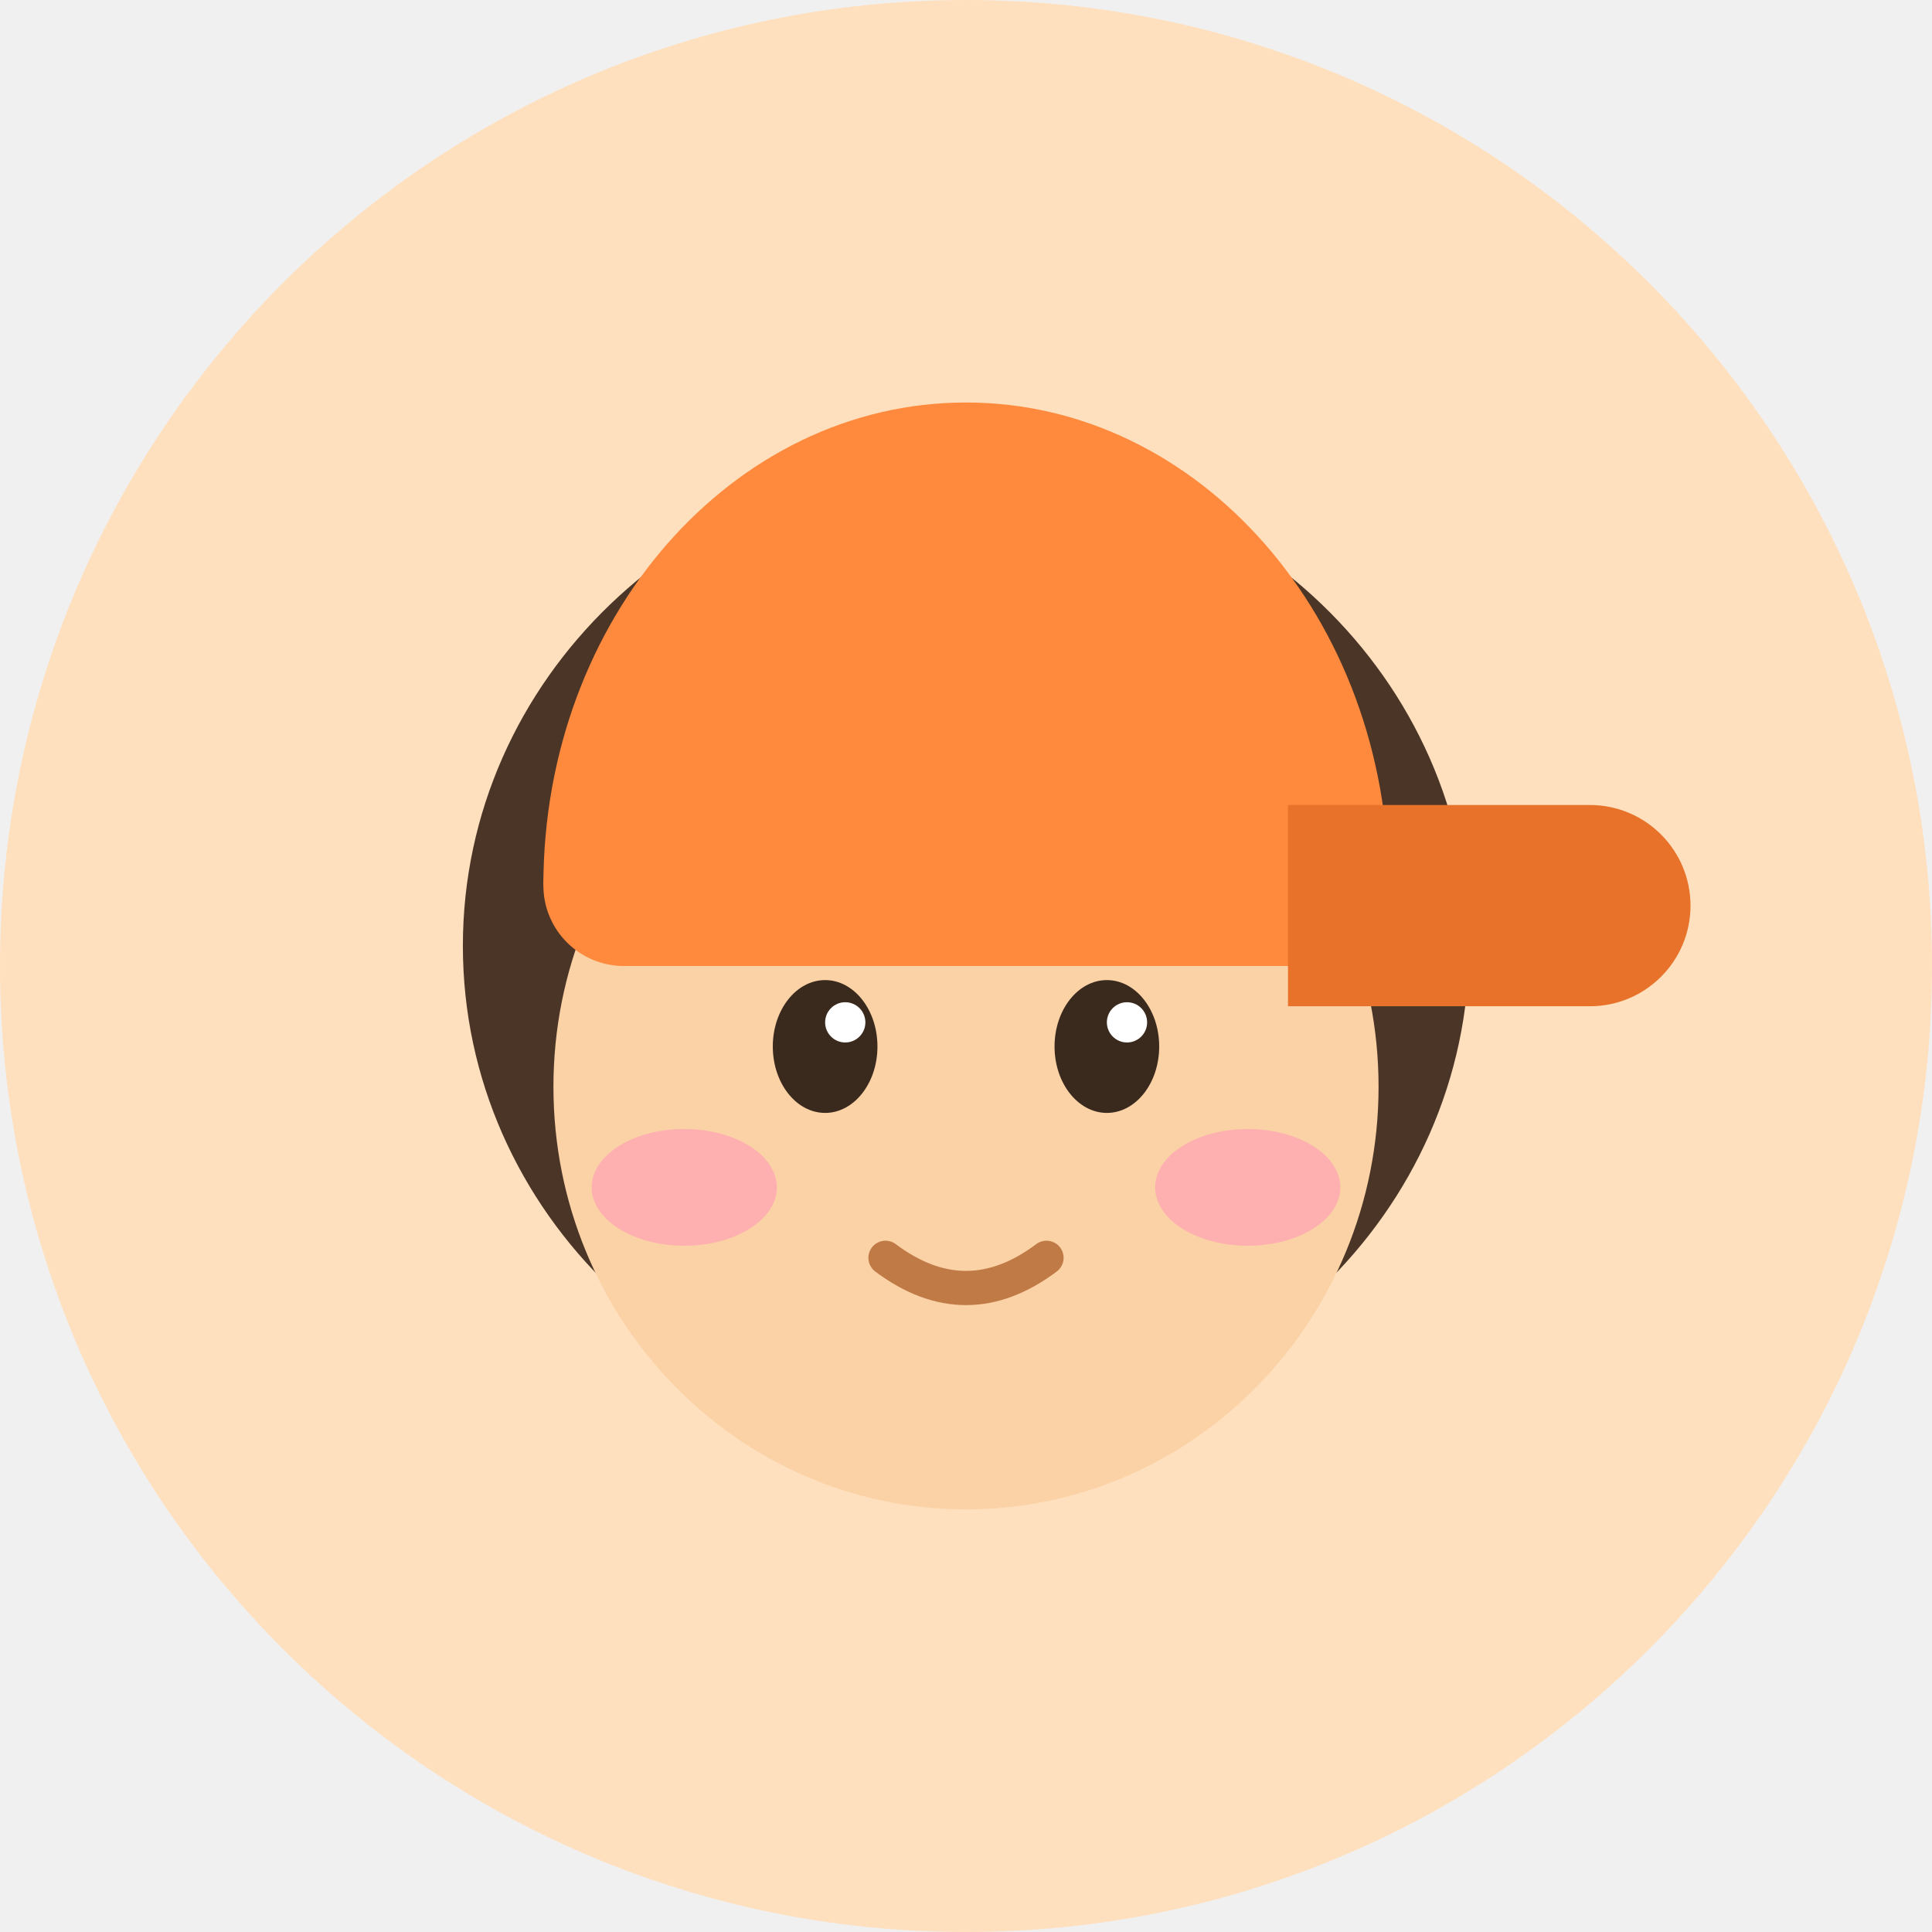
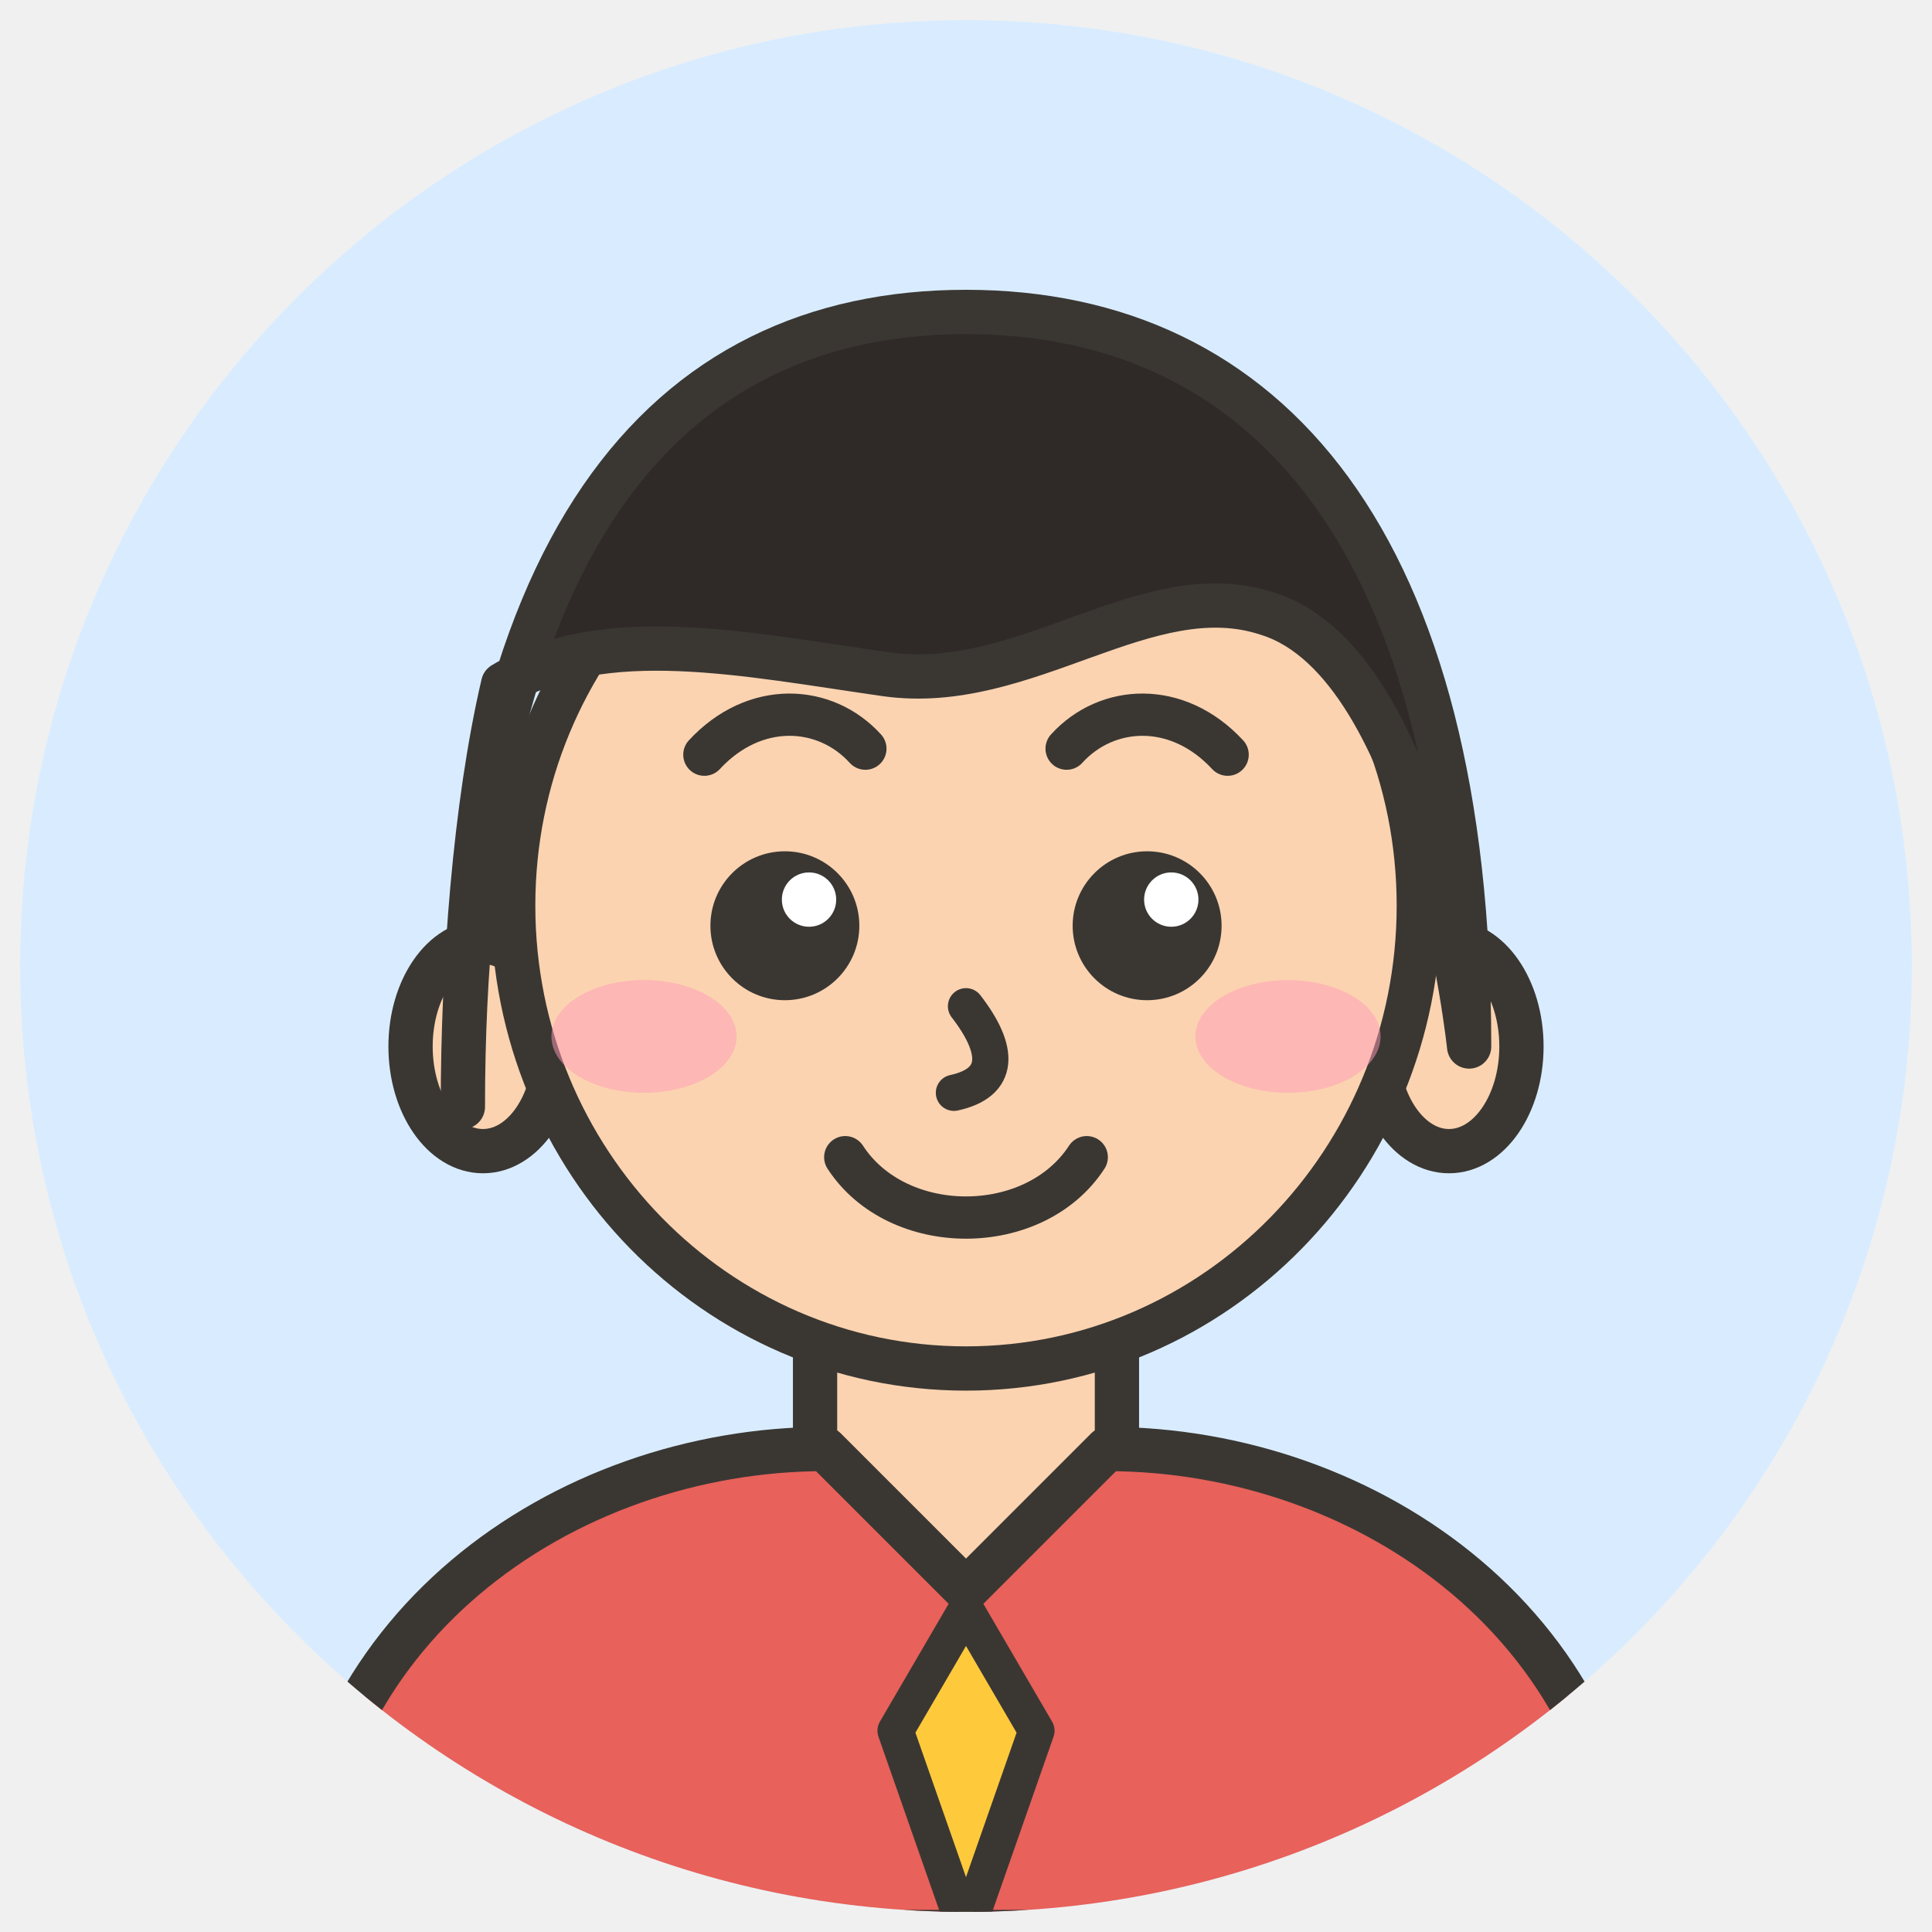
- <svg xmlns="http://www.w3.org/2000/svg" width="96" height="96" viewBox="0 0 96 96">
-   <circle cx="48" cy="48" r="48" fill="#FFE0BE" />
-   <ellipse cx="48" cy="47" rx="25" ry="24" fill="#4A3527" />
-   <ellipse cx="48" cy="54" rx="20.5" ry="21" fill="#FBD1A6" />
-   <ellipse cx="41" cy="52" rx="2.6" ry="3.3" fill="#3A2A1E" />
-   <ellipse cx="55" cy="52" rx="2.6" ry="3.3" fill="#3A2A1E" />
-   <circle cx="42" cy="50.8" r="1" fill="#FFFFFF" />
-   <circle cx="56" cy="50.8" r="1" fill="#FFFFFF" />
-   <ellipse cx="34" cy="59" rx="4.6" ry="2.9" fill="#FF8FB8" opacity="0.5" />
-   <ellipse cx="62" cy="59" rx="4.6" ry="2.9" fill="#FF8FB8" opacity="0.5" />
-   <path d="M44 62.5q4 3 8 0" fill="none" stroke="#C07A45" stroke-width="1.7" stroke-linecap="round" />
-   <path d="M27 44A21 24 0 0 1 69 44Z" fill="#FF8A3D" />
-   <rect x="27" y="40" width="42" height="8" rx="4" fill="#FF8A3D" />
-   <path d="M64 40h15a5 5 0 0 1 0 10H64z" fill="#E8722A" />
+ <svg xmlns="http://www.w3.org/2000/svg" width="96" height="96" viewBox="0 0 96 96" role="img" aria-label="男孩 05 分头领带">
+   <defs>
+     <clipPath id="ring-boy-05">
+       <circle cx="48" cy="48" r="47.0" />
+     </clipPath>
+   </defs>
+   <g clip-path="url(#ring-boy-05)">
+     <circle cx="48" cy="48" r="47.0" fill="#D9ECFF" />
+     <path d="M40.5 60 L40.5 77 C40.5 80 55.5 80 55.5 77 L55.5 60 Z" fill="#FBD3B0" stroke="#3A3733" stroke-width="2.2" stroke-linejoin="round" />
+     <path d="M15 96 C15 81 28 72 41 72 L48 79 L55 72 C68 72 81 81 81 96 Z" fill="#E8615A" stroke="#3A3733" stroke-width="2.2" stroke-linejoin="round" />
+     <defs>
+       <clipPath id="cloth-boy-05">
+         <path d="M15 96 C15 81 28 72 41 72 L48 79 L55 72 C68 72 81 81 81 96 Z" />
+       </clipPath>
+     </defs>
+     <path d="M48 80 L44.5 86 L48 96 L51.5 86 Z" fill="#FFC93C" stroke="#3A3733" stroke-width="1.8" stroke-linejoin="round" />
+     <ellipse cx="24" cy="52" rx="3.6" ry="5.2" fill="#FBD3B0" stroke="#3A3733" stroke-width="2.2" />
+     <ellipse cx="72" cy="52" rx="3.6" ry="5.2" fill="#FBD3B0" stroke="#3A3733" stroke-width="2.2" />
+     <ellipse cx="48" cy="45" rx="22.5" ry="23" fill="#FBD3B0" stroke="#3A3733" stroke-width="2.2" />
+     <path d="M23 55 C23 27 33 15.5 48 15.5 C63 15.5 73 27 73 52 C73 52 71 33 63 30.5 C57 28.5 51 34.5 44 33.5 C37 32.5 30 31 25 34 C23.6 40 23 48 23 55 Z" fill="#2F2A28" stroke="#3A3733" stroke-width="2.2" stroke-linejoin="round" />
+     <path d="M35 37.5 C37.5 34.8 41 35 43 37.2" fill="none" stroke="#3A3733" stroke-width="2.1" stroke-linecap="round" />
+     <path d="M61 37.5 C58.5 34.8 55 35 53 37.2" fill="none" stroke="#3A3733" stroke-width="2.1" stroke-linecap="round" />
+     <path d="M48 50 C49.7 52.2 49.7 53.8 47.4 54.3" fill="none" stroke="#3A3733" stroke-width="1.8" stroke-linecap="round" />
+     <circle cx="39" cy="46" r="3.7" fill="#3A3733" />
+     <circle cx="57" cy="46" r="3.7" fill="#3A3733" />
+     <circle cx="40.2" cy="44.7" r="1.35" fill="#FFFFFF" />
+     <circle cx="58.2" cy="44.7" r="1.35" fill="#FFFFFF" />
+     <path d="M42 57.5 C44.6 61.5 51.4 61.5 54 57.5" fill="none" stroke="#3A3733" stroke-width="2.1" stroke-linecap="round" />
+     <ellipse cx="32" cy="51.5" rx="4.6" ry="2.8" fill="#FF9BB8" opacity="0.5" />
+     <ellipse cx="64" cy="51.5" rx="4.6" ry="2.8" fill="#FF9BB8" opacity="0.5" />
+   </g>
</svg>
